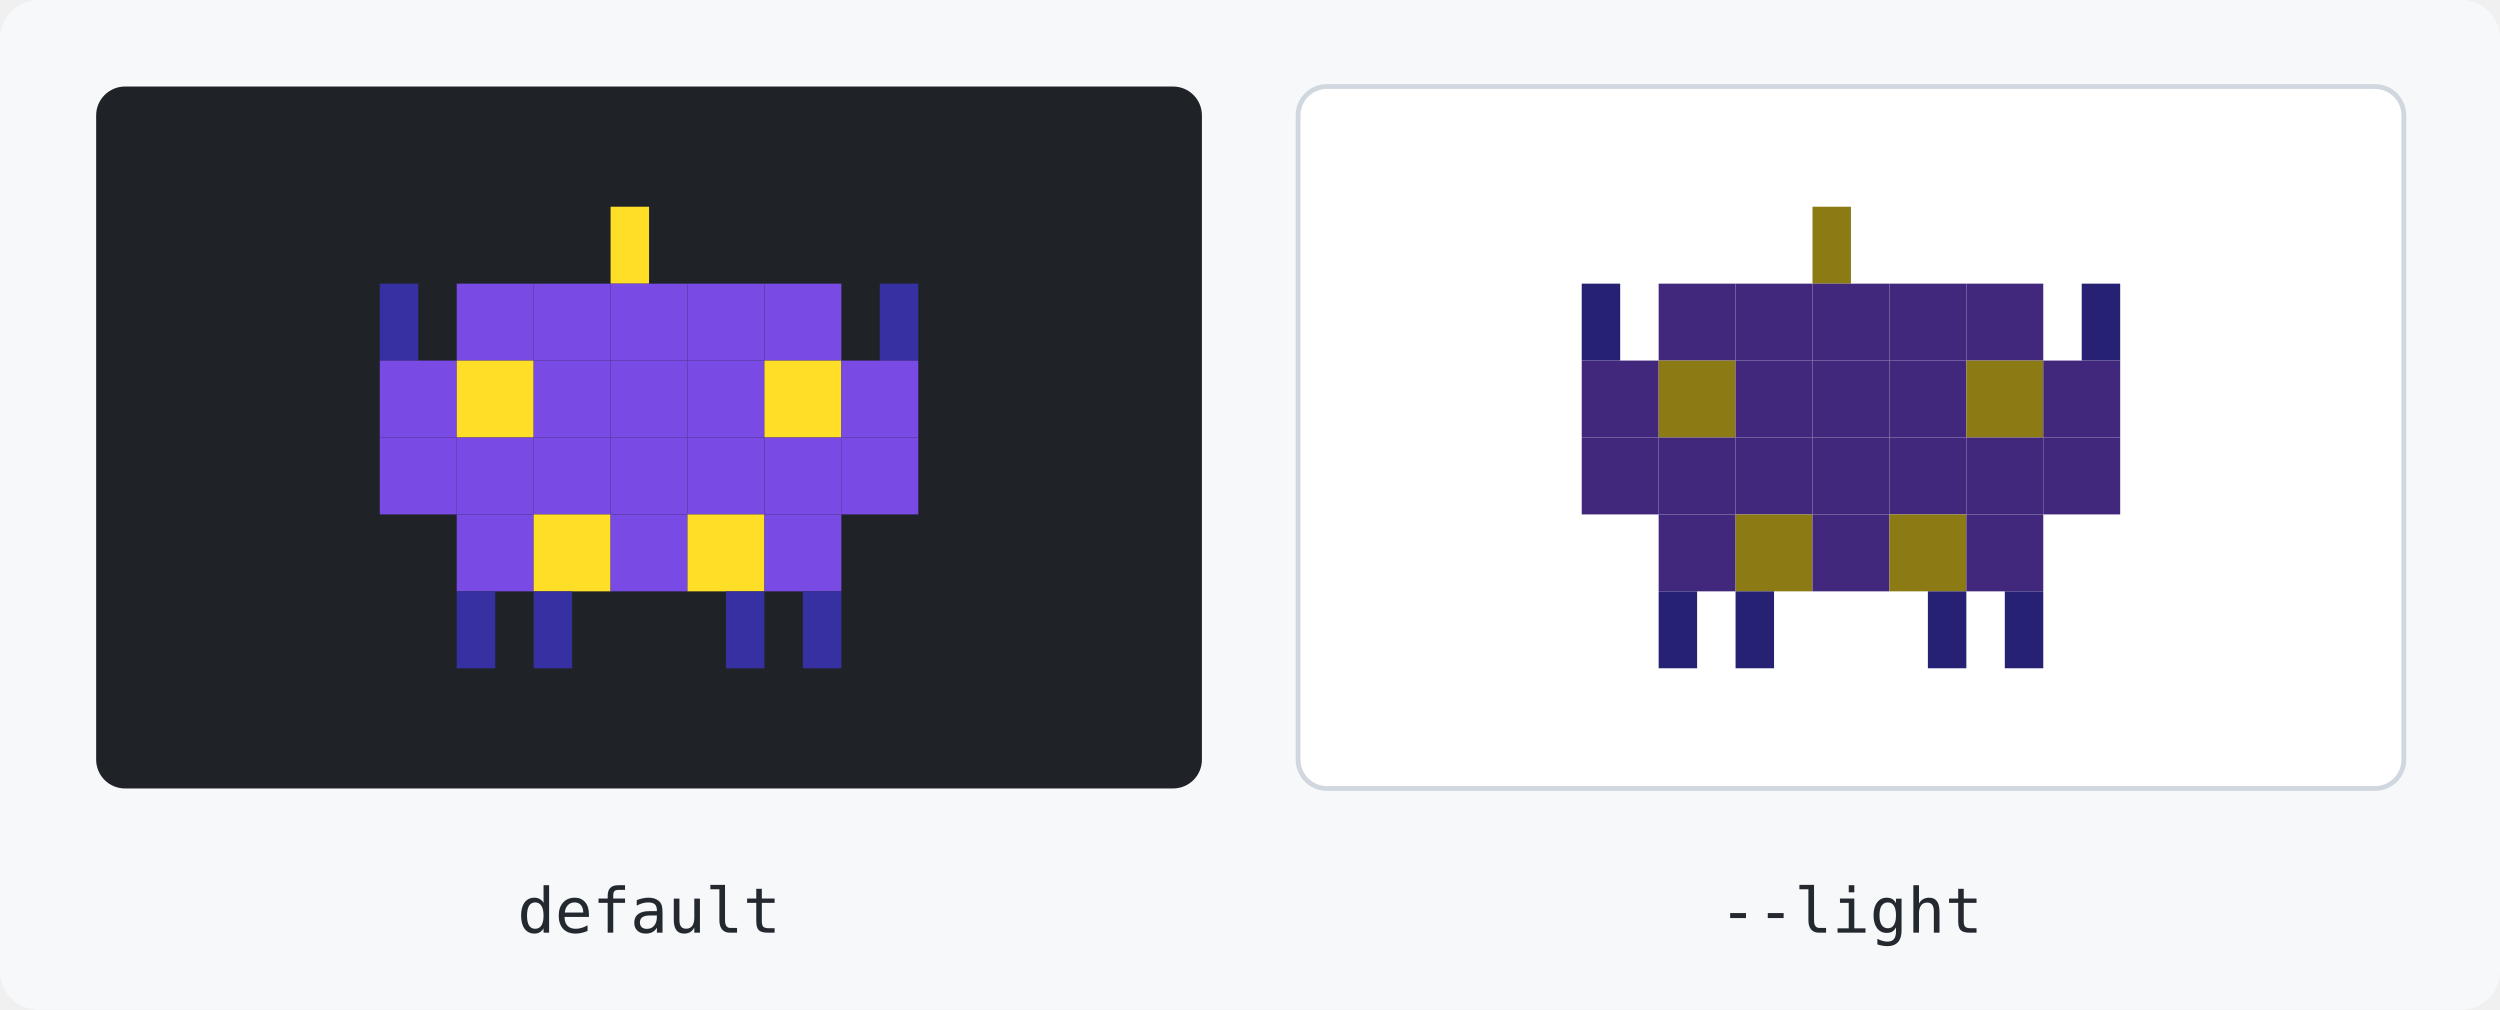
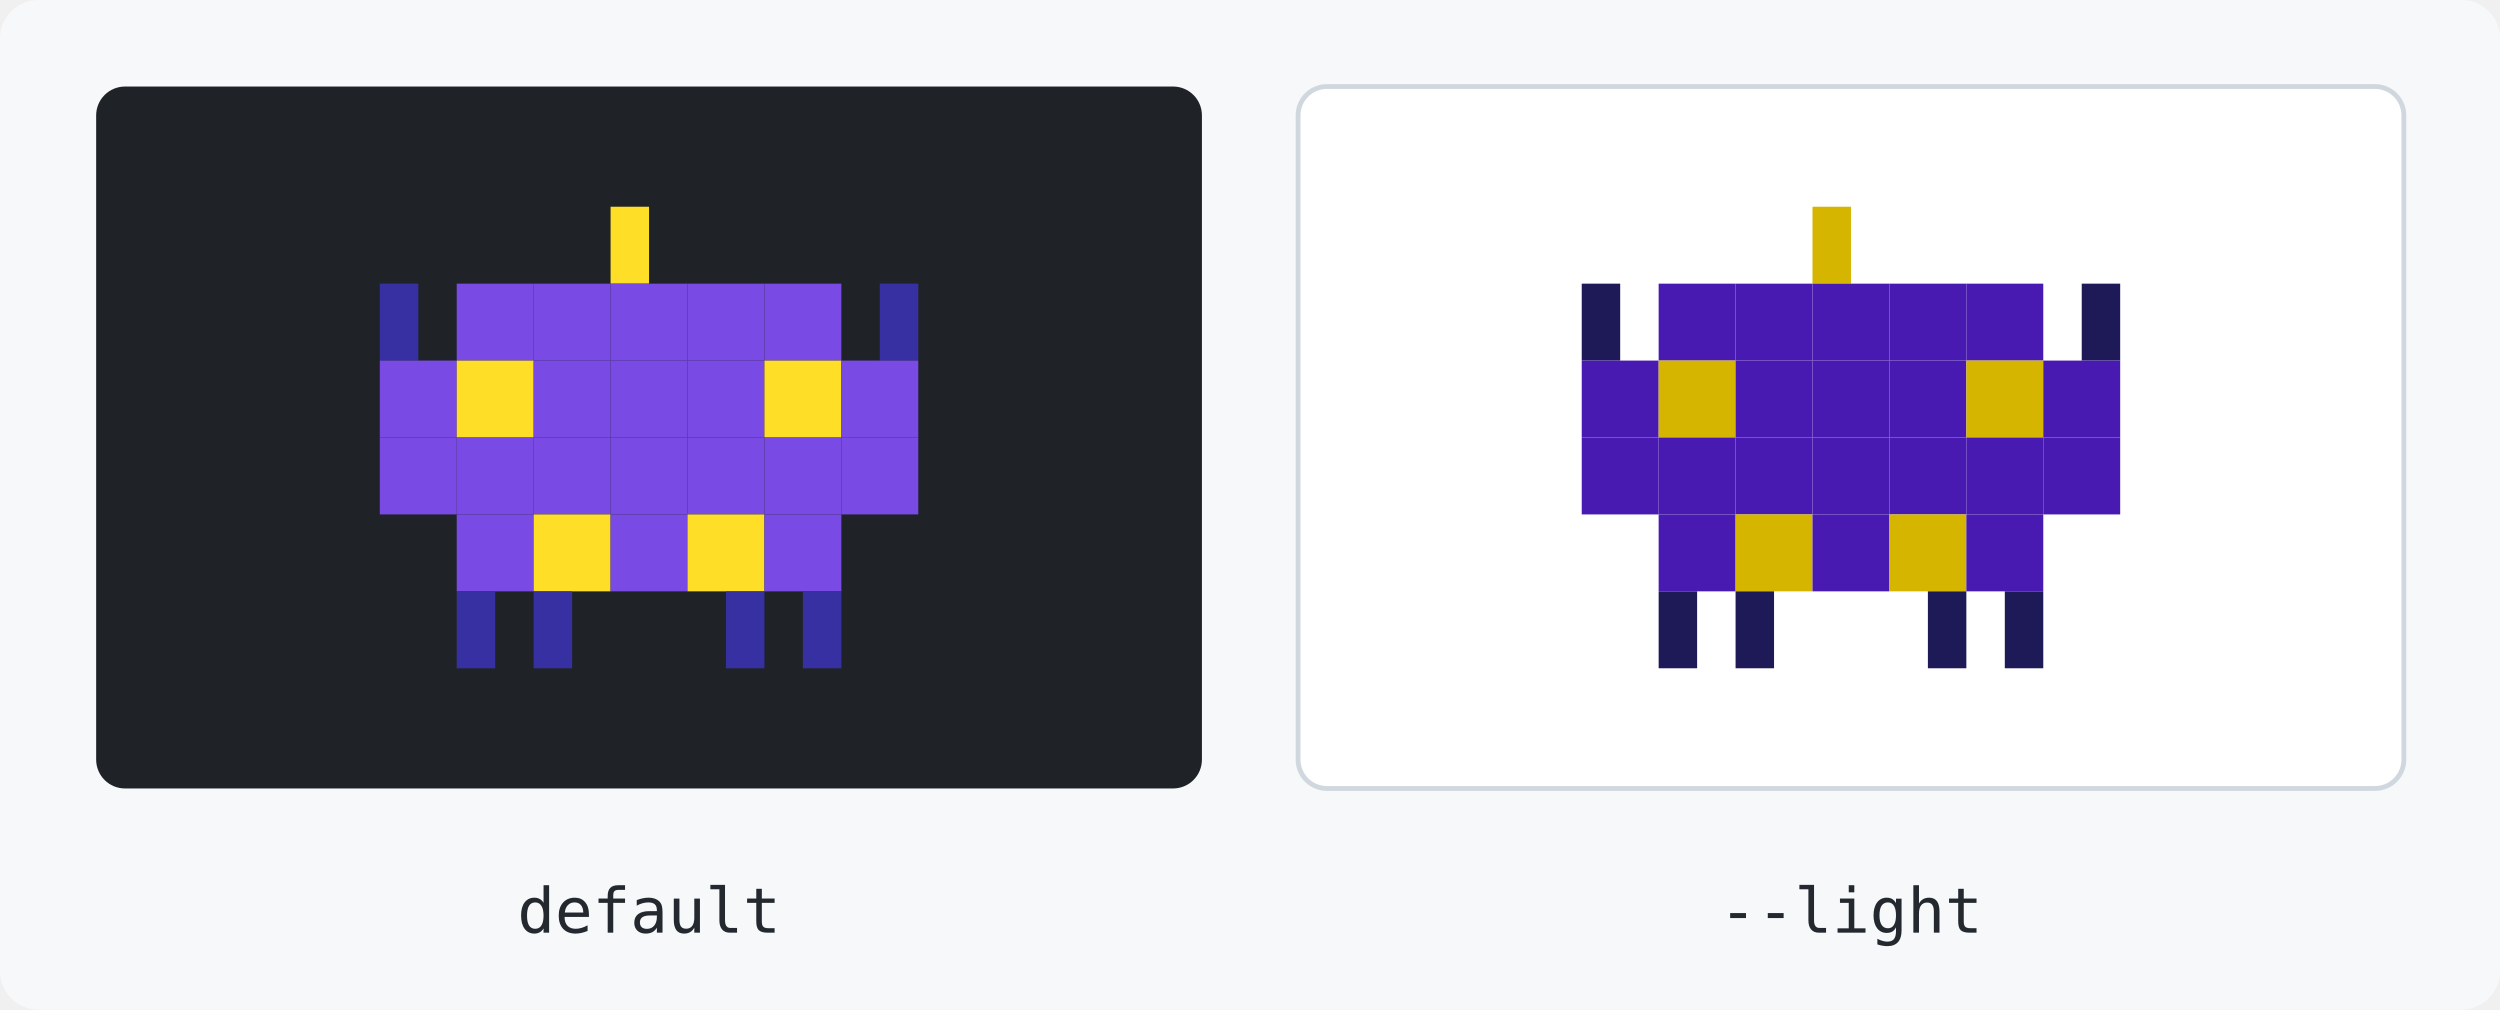
<svg xmlns="http://www.w3.org/2000/svg" width="520" height="210" viewBox="0 0 520 210" role="img" aria-label="default and --light mode clingons side by side">
  <rect width="520" height="210" rx="8" fill="#f6f8fa" />
  <rect x="20" y="18" width="230" height="146" rx="6" fill="#1f2328" />
  <rect x="127" y="43" width="8" height="16" fill="#ffde27" />
  <rect x="79" y="59" width="8" height="16" fill="#3730a3" />
  <rect x="95" y="59" width="16" height="16" fill="#794ae4" />
  <rect x="111" y="59" width="16" height="16" fill="#794ae4" />
  <rect x="127" y="59" width="16" height="16" fill="#794ae4" />
  <rect x="143" y="59" width="16" height="16" fill="#794ae4" />
  <rect x="159" y="59" width="16" height="16" fill="#794ae4" />
  <rect x="183" y="59" width="8" height="16" fill="#3730a3" />
  <rect x="79" y="75" width="16" height="16" fill="#794ae4" />
  <rect x="95" y="75" width="16" height="16" fill="#ffde27" />
  <rect x="111" y="75" width="16" height="16" fill="#794ae4" />
  <rect x="127" y="75" width="16" height="16" fill="#794ae4" />
  <rect x="143" y="75" width="16" height="16" fill="#794ae4" />
  <rect x="159" y="75" width="16" height="16" fill="#ffde27" />
  <rect x="175" y="75" width="16" height="16" fill="#794ae4" />
  <rect x="79" y="91" width="16" height="16" fill="#794ae4" />
  <rect x="95" y="91" width="16" height="16" fill="#794ae4" />
  <rect x="111" y="91" width="16" height="16" fill="#794ae4" />
  <rect x="127" y="91" width="16" height="16" fill="#794ae4" />
  <rect x="143" y="91" width="16" height="16" fill="#794ae4" />
  <rect x="159" y="91" width="16" height="16" fill="#794ae4" />
  <rect x="175" y="91" width="16" height="16" fill="#794ae4" />
  <rect x="95" y="107" width="16" height="16" fill="#794ae4" />
  <rect x="111" y="107" width="16" height="16" fill="#ffde27" />
  <rect x="127" y="107" width="16" height="16" fill="#794ae4" />
  <rect x="143" y="107" width="16" height="16" fill="#ffde27" />
  <rect x="159" y="107" width="16" height="16" fill="#794ae4" />
  <rect x="95" y="123" width="8" height="16" fill="#3730a3" />
  <rect x="111" y="123" width="8" height="16" fill="#3730a3" />
  <rect x="151" y="123" width="8" height="16" fill="#3730a3" />
  <rect x="167" y="123" width="8" height="16" fill="#3730a3" />
  <rect x="270" y="18" width="230" height="146" rx="6" fill="#ffffff" stroke="#d0d7de" />
-   <rect x="377" y="43" width="8" height="16" fill="#8c7a15" />
-   <rect x="329" y="59" width="8" height="16" fill="#262172" />
-   <rect x="345" y="59" width="16" height="16" fill="#42287d" />
-   <rect x="361" y="59" width="16" height="16" fill="#42287d" />
-   <rect x="377" y="59" width="16" height="16" fill="#42287d" />
-   <rect x="393" y="59" width="16" height="16" fill="#42287d" />
-   <rect x="409" y="59" width="16" height="16" fill="#42287d" />
-   <rect x="433" y="59" width="8" height="16" fill="#262172" />
-   <rect x="329" y="75" width="16" height="16" fill="#42287d" />
-   <rect x="345" y="75" width="16" height="16" fill="#8c7a15" />
-   <rect x="361" y="75" width="16" height="16" fill="#42287d" />
-   <rect x="377" y="75" width="16" height="16" fill="#42287d" />
-   <rect x="393" y="75" width="16" height="16" fill="#42287d" />
-   <rect x="409" y="75" width="16" height="16" fill="#8c7a15" />
-   <rect x="425" y="75" width="16" height="16" fill="#42287d" />
-   <rect x="329" y="91" width="16" height="16" fill="#42287d" />
-   <rect x="345" y="91" width="16" height="16" fill="#42287d" />
-   <rect x="361" y="91" width="16" height="16" fill="#42287d" />
-   <rect x="377" y="91" width="16" height="16" fill="#42287d" />
-   <rect x="393" y="91" width="16" height="16" fill="#42287d" />
-   <rect x="409" y="91" width="16" height="16" fill="#42287d" />
-   <rect x="425" y="91" width="16" height="16" fill="#42287d" />
-   <rect x="345" y="107" width="16" height="16" fill="#42287d" />
-   <rect x="361" y="107" width="16" height="16" fill="#8c7a15" />
-   <rect x="377" y="107" width="16" height="16" fill="#42287d" />
-   <rect x="393" y="107" width="16" height="16" fill="#8c7a15" />
-   <rect x="409" y="107" width="16" height="16" fill="#42287d" />
-   <rect x="345" y="123" width="8" height="16" fill="#262172" />
-   <rect x="361" y="123" width="8" height="16" fill="#262172" />
-   <rect x="401" y="123" width="8" height="16" fill="#262172" />
-   <rect x="417" y="123" width="8" height="16" fill="#262172" />
+   <rect x="377" y="43" width="8" height="16" fill="#d6b500" />
+   <rect x="329" y="59" width="8" height="16" fill="#1d1a57" />
+   <rect x="345" y="59" width="16" height="16" fill="#491ab2" />
+   <rect x="361" y="59" width="16" height="16" fill="#491ab2" />
+   <rect x="377" y="59" width="16" height="16" fill="#491ab2" />
+   <rect x="393" y="59" width="16" height="16" fill="#491ab2" />
+   <rect x="409" y="59" width="16" height="16" fill="#491ab2" />
+   <rect x="433" y="59" width="8" height="16" fill="#1d1a57" />
+   <rect x="329" y="75" width="16" height="16" fill="#491ab2" />
+   <rect x="345" y="75" width="16" height="16" fill="#d6b500" />
+   <rect x="361" y="75" width="16" height="16" fill="#491ab2" />
+   <rect x="377" y="75" width="16" height="16" fill="#491ab2" />
+   <rect x="393" y="75" width="16" height="16" fill="#491ab2" />
+   <rect x="409" y="75" width="16" height="16" fill="#d6b500" />
+   <rect x="425" y="75" width="16" height="16" fill="#491ab2" />
+   <rect x="329" y="91" width="16" height="16" fill="#491ab2" />
+   <rect x="345" y="91" width="16" height="16" fill="#491ab2" />
+   <rect x="361" y="91" width="16" height="16" fill="#491ab2" />
+   <rect x="377" y="91" width="16" height="16" fill="#491ab2" />
+   <rect x="393" y="91" width="16" height="16" fill="#491ab2" />
+   <rect x="409" y="91" width="16" height="16" fill="#491ab2" />
+   <rect x="425" y="91" width="16" height="16" fill="#491ab2" />
+   <rect x="345" y="107" width="16" height="16" fill="#491ab2" />
+   <rect x="361" y="107" width="16" height="16" fill="#d6b500" />
+   <rect x="377" y="107" width="16" height="16" fill="#491ab2" />
+   <rect x="393" y="107" width="16" height="16" fill="#d6b500" />
+   <rect x="409" y="107" width="16" height="16" fill="#491ab2" />
+   <rect x="345" y="123" width="8" height="16" fill="#1d1a57" />
+   <rect x="361" y="123" width="8" height="16" fill="#1d1a57" />
+   <rect x="401" y="123" width="8" height="16" fill="#1d1a57" />
+   <rect x="417" y="123" width="8" height="16" fill="#1d1a57" />
  <text x="135" y="194" text-anchor="middle" font-family="ui-monospace, SFMono-Regular, Menlo, Consolas, monospace" font-size="13" font-weight="400" fill="#24292f">default</text>
  <text x="385" y="194" text-anchor="middle" font-family="ui-monospace, SFMono-Regular, Menlo, Consolas, monospace" font-size="13" font-weight="400" fill="#24292f">--light</text>
</svg>
